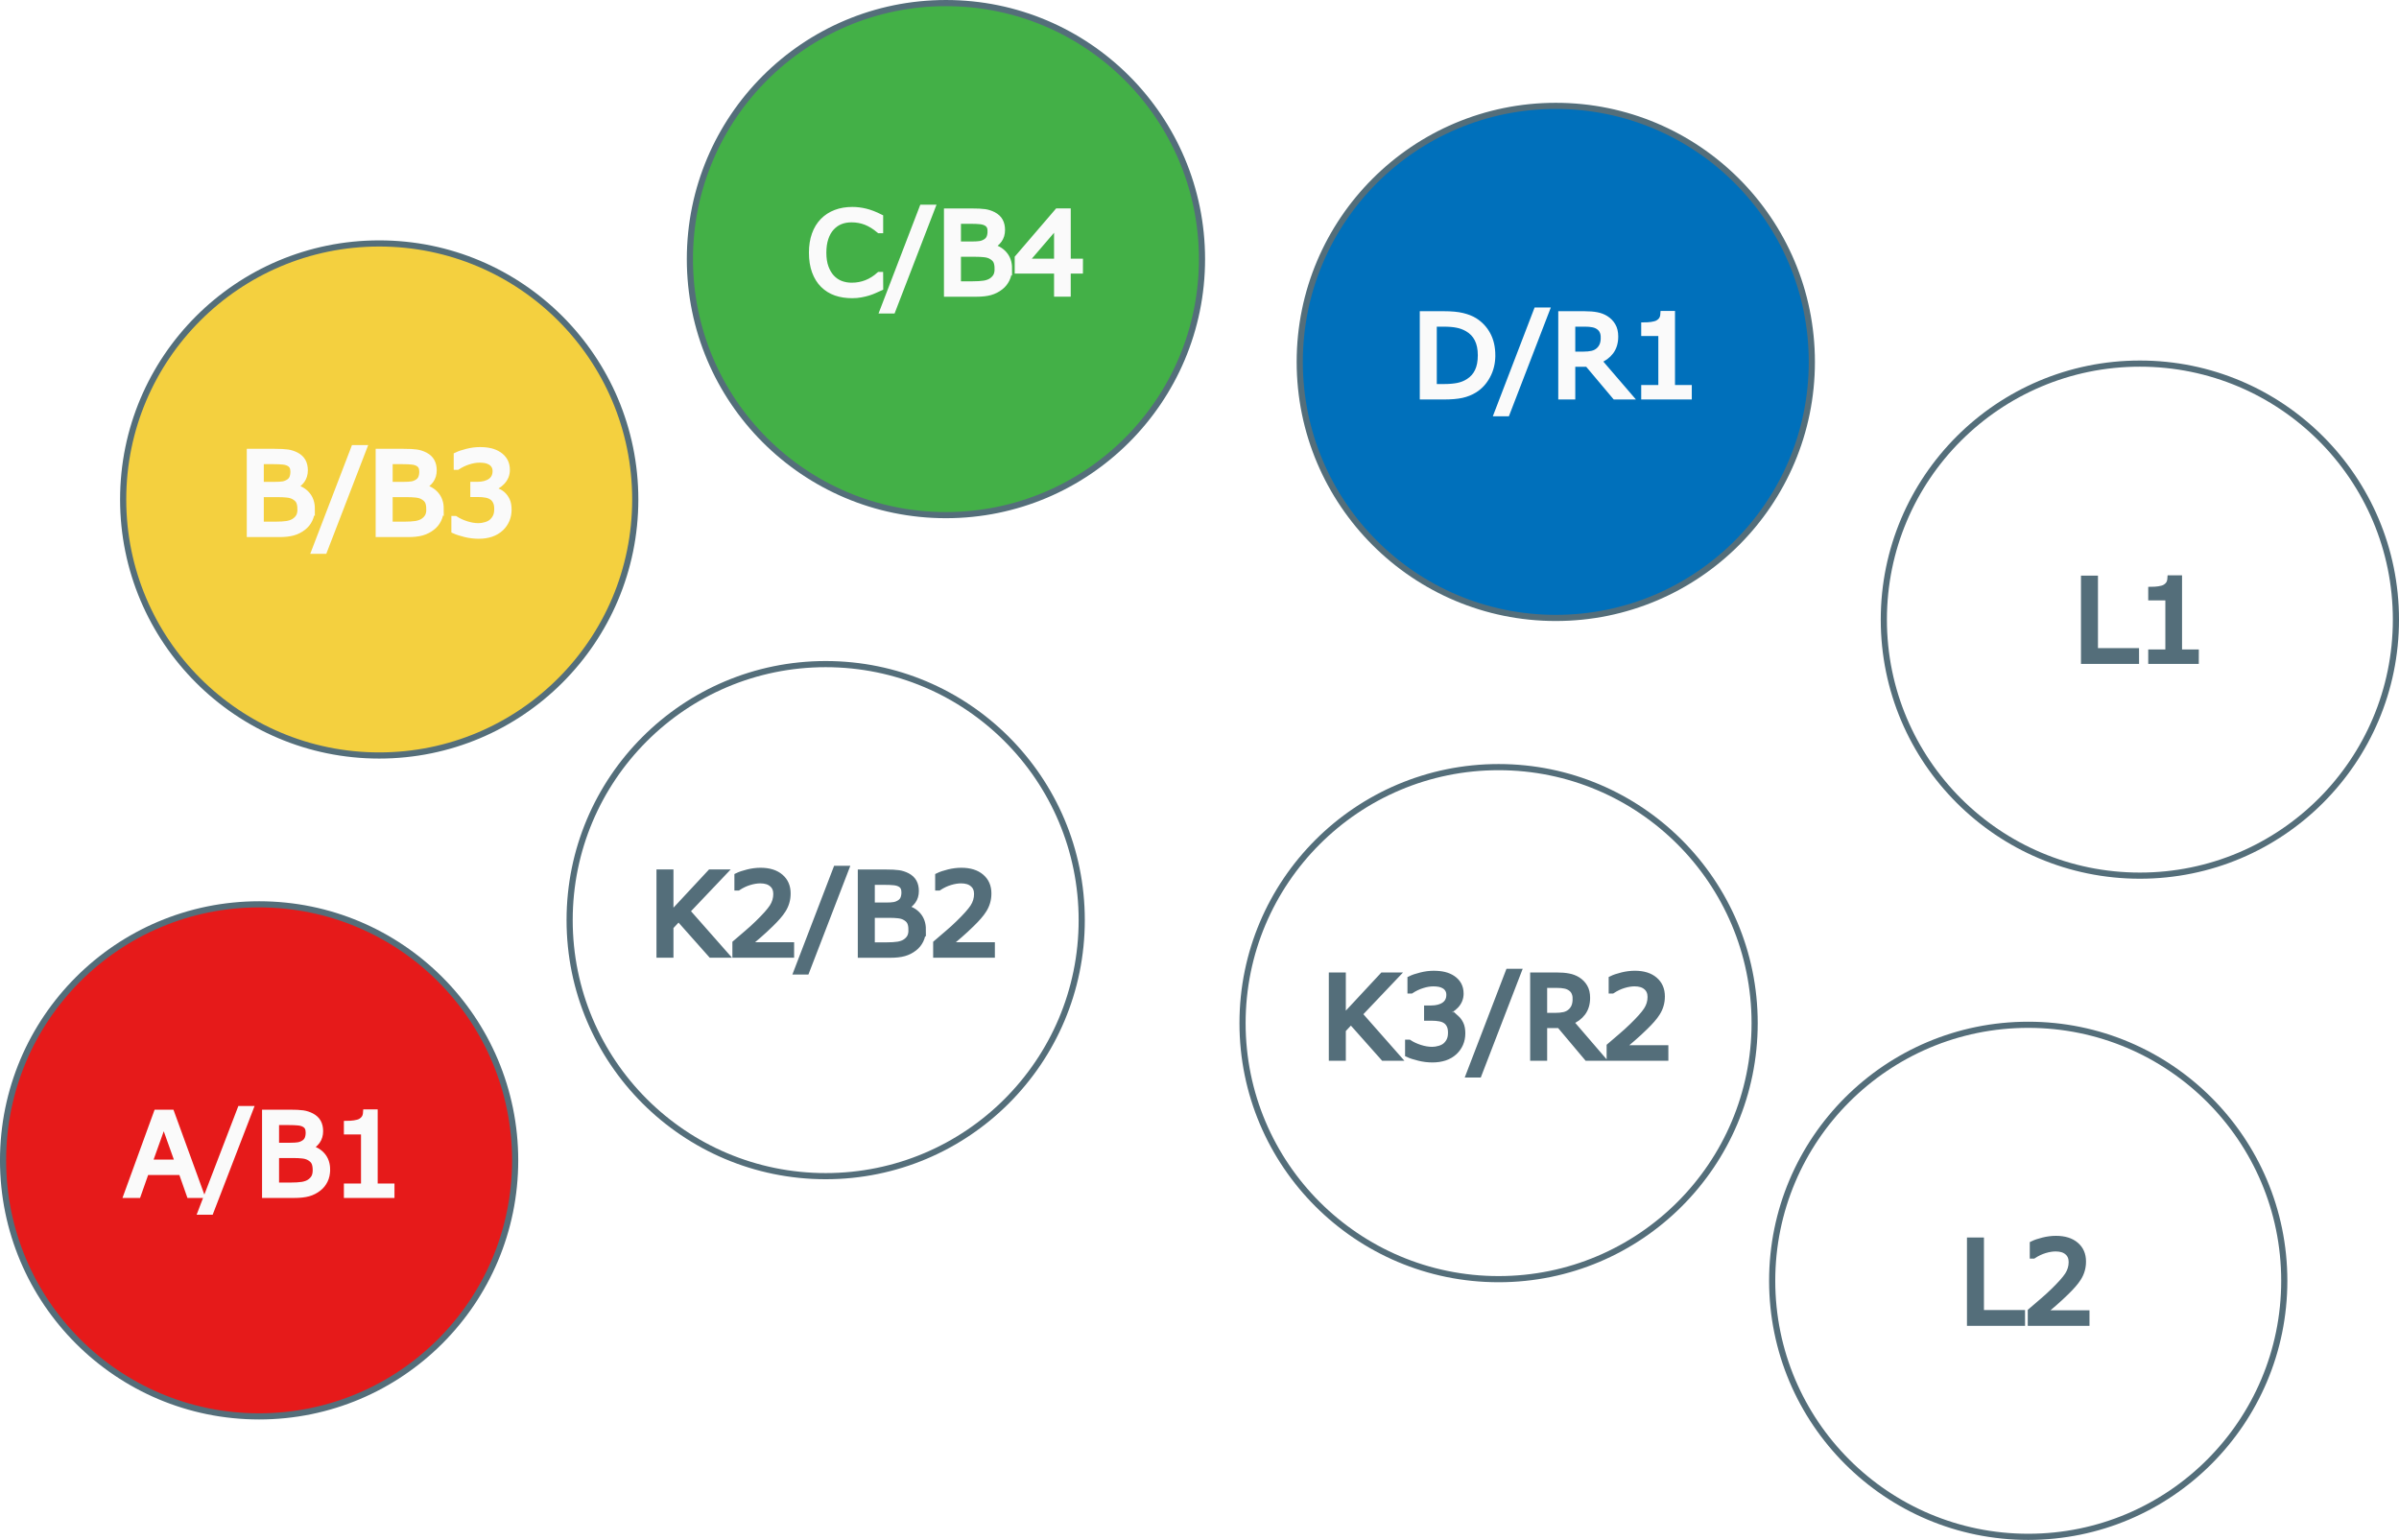
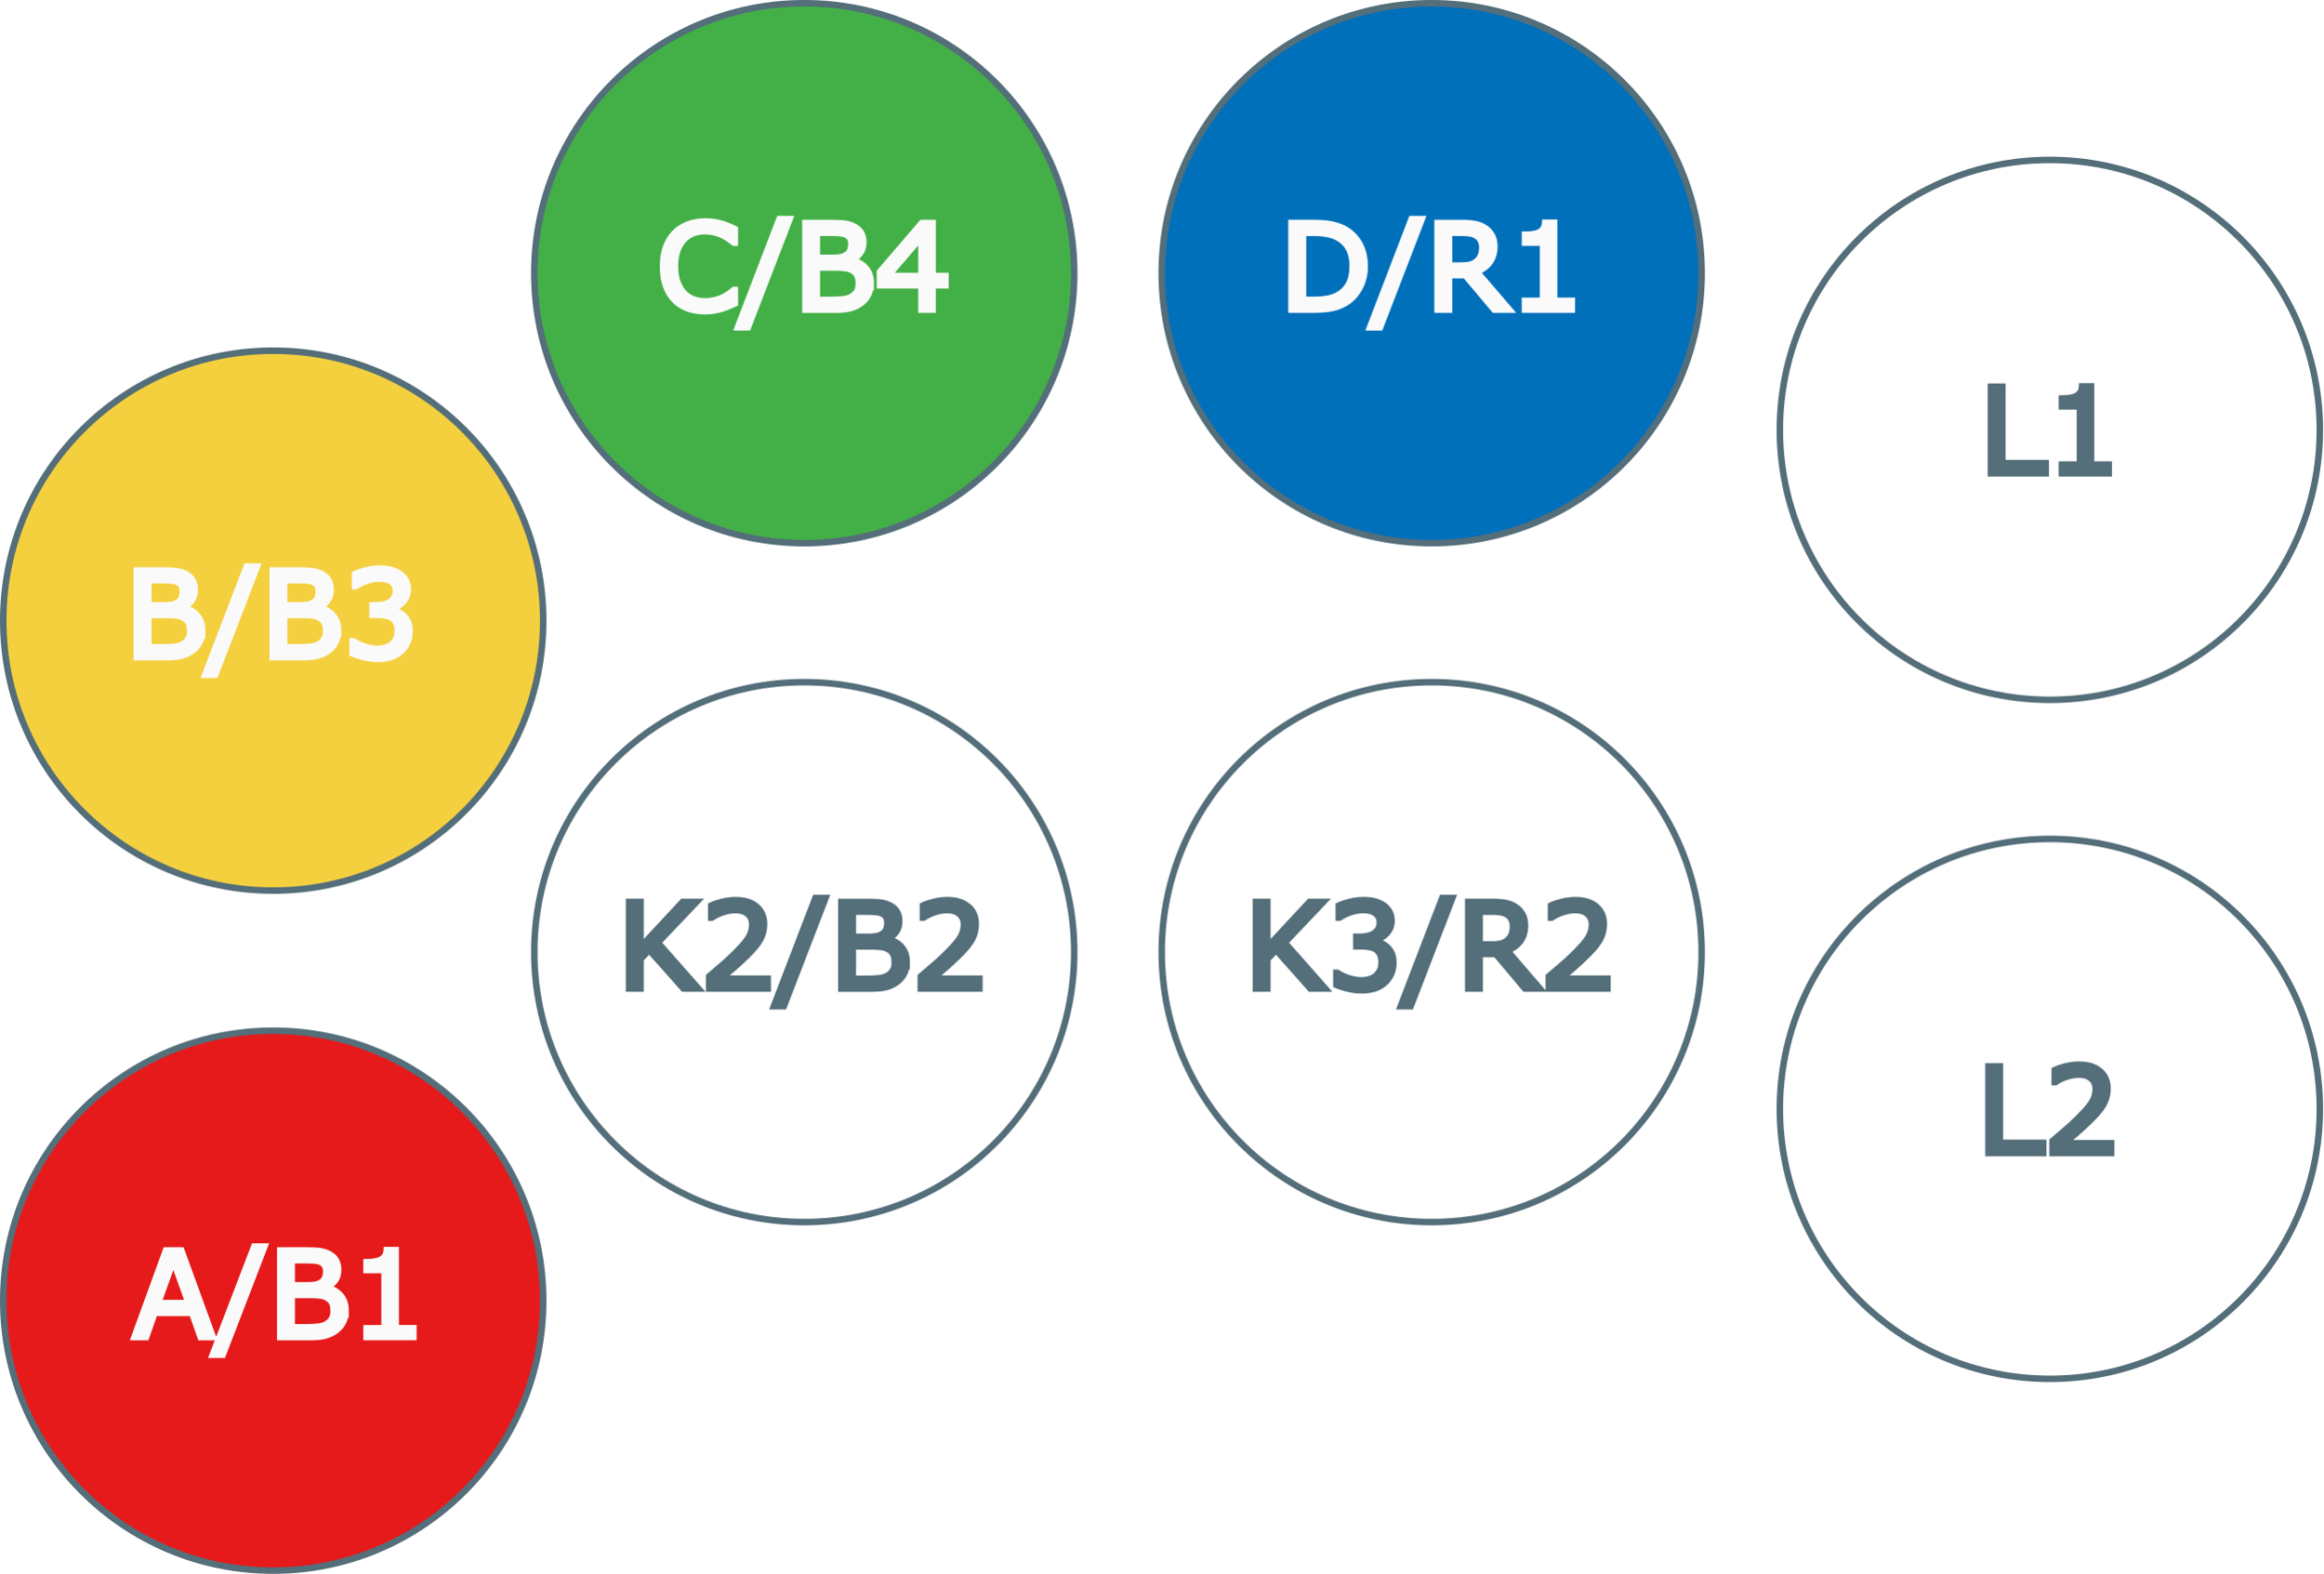
- <svg xmlns="http://www.w3.org/2000/svg" width="83.815mm" height="53.806mm" viewBox="0 0 104.768 67.257" version="1.1" id="svg1">
+ <svg xmlns="http://www.w3.org/2000/svg" width="76.974mm" height="52.153mm" viewBox="0 0 96.217 65.191" version="1.1" id="svg1">
  <defs id="defs1" />
-   <g id="layer1" transform="translate(-56.35625,-147.1083)">
-     <circle style="fill:#e61a1a;stroke:#546e7a;stroke-width:0.269;stroke-dasharray:none;stroke-opacity:1;fill-opacity:1" id="path2" cx="67.672" cy="197.788" r="11.182" />
-     <circle style="fill:#f4d03f;stroke:#546e7a;stroke-width:0.269;stroke-dasharray:none;stroke-opacity:1;fill-opacity:1" id="path2-8" cx="72.917" cy="168.923" r="11.182" />
-     <circle style="fill:none;stroke:#546e7a;stroke-width:0.269;stroke-dasharray:none;stroke-opacity:1;fill-opacity:1" id="path2-4" cx="92.415" cy="187.296" r="11.182" />
-     <circle style="fill:none;stroke:#546e7a;stroke-width:0.269;stroke-dasharray:none;stroke-opacity:1;fill-opacity:1" id="path2-4-0" cx="144.932" cy="203.049" r="11.182" />
-     <circle style="fill:none;stroke:#546e7a;stroke-width:0.269;stroke-dasharray:none;stroke-opacity:1;fill-opacity:1" id="path2-4-7" cx="121.802" cy="191.795" r="11.182" />
-     <circle style="fill:none;stroke:#546e7a;stroke-width:0.269;stroke-dasharray:none;stroke-opacity:1;fill-opacity:1" id="path2-4-1" cx="149.808" cy="174.171" r="11.182" />
-     <circle style="fill:#0070bb;stroke:#546e7a;stroke-width:0.269;stroke-dasharray:none;stroke-opacity:1;fill-opacity:1" id="path2-4-2" cx="124.3" cy="162.915" r="11.182" />
-     <circle style="fill:#43b047;stroke:#546e7a;stroke-width:0.269;stroke-dasharray:none;stroke-opacity:1;fill-opacity:1" id="path2-0" cx="97.667" cy="158.425" r="11.182" />
-     <path d="m 395.569,170.648 h -1.923 l -1.331,-3.783 H 386.445 l -1.331,3.783 h -1.832 l 4.94,-13.572 h 2.406 z m -3.81,-5.332 -2.379,-6.663 -2.388,6.663 z m 11.885,-8.85 -6.535,16.953 h -1.577 l 6.508,-16.953 z m 12.697,10.008 q 0,1.012 -0.383,1.786 -0.383,0.775 -1.03,1.276 -0.766,0.602 -1.686,0.857 -0.911,0.255 -2.324,0.255 h -4.812 v -13.572 h 4.02 q 1.486,0 2.224,0.109 0.738,0.109 1.413,0.456 0.747,0.392 1.085,1.012 0.337,0.611 0.337,1.467 0,0.966 -0.492,1.65 -0.492,0.674 -1.312,1.085 v 0.073 q 1.376,0.283 2.169,1.212 0.793,0.921 0.793,2.333 z m -3.035,-6.116 q 0,-0.492 -0.164,-0.829 -0.164,-0.337 -0.529,-0.547 -0.428,-0.246 -1.039,-0.301 -0.611,-0.064 -1.513,-0.064 h -2.151 v 3.919 h 2.333 q 0.848,0 1.349,-0.082 0.501,-0.091 0.93,-0.365 0.428,-0.273 0.602,-0.702 0.182,-0.438 0.182,-1.03 z m 1.158,6.189 q 0,-0.82 -0.246,-1.303 -0.246,-0.483 -0.893,-0.82 -0.438,-0.228 -1.066,-0.292 -0.62,-0.073 -1.513,-0.073 h -2.835 v 5.049 h 2.388 q 1.185,0 1.941,-0.118 0.757,-0.128 1.24,-0.456 0.51,-0.355 0.747,-0.811 0.237,-0.456 0.237,-1.176 z m 12.496,4.102 h -7.346 v -1.385 h 2.826 v -9.096 h -2.826 v -1.24 q 0.574,0 1.23,-0.091 0.656,-0.1 0.994,-0.283 0.419,-0.228 0.656,-0.574 0.246,-0.355 0.283,-0.948 h 1.413 v 12.232 h 2.771 z" id="text2-9" style="font-size:18.667px;fill:#fafafa;stroke:#fafafa;stroke-width:1.002" transform="matrix(0.2645833,0,0,0.2645833,-39.51574,154.1469)" aria-label="A/B1" />
-     <path d="m 396.334,163.876 q 0,1.85 -0.811,3.354 -0.802,1.504 -2.142,2.333 -0.93,0.574 -2.078,0.829 -1.139,0.255 -3.008,0.255 h -3.427 v -13.572 h 3.391 q 1.987,0 3.154,0.292 1.176,0.283 1.987,0.784 1.385,0.866 2.16,2.306 0.775,1.44 0.775,3.418 z m -1.887,-0.027 q 0,-1.595 -0.556,-2.689 -0.556,-1.094 -1.659,-1.723 -0.802,-0.456 -1.704,-0.629 -0.902,-0.182 -2.16,-0.182 h -1.695 v 10.473 h 1.695 q 1.303,0 2.27,-0.191 0.975,-0.191 1.786,-0.711 1.012,-0.647 1.513,-1.704 0.51,-1.057 0.51,-2.643 z m 10.819,-7.383 -6.535,16.953 h -1.577 l 6.508,-16.953 z m 13.69,14.182 h -2.342 l -4.539,-5.396 h -2.543 v 5.396 h -1.805 v -13.572 h 3.801 q 1.23,0 2.051,0.164 0.82,0.155 1.477,0.565 0.738,0.465 1.148,1.176 0.419,0.702 0.419,1.786 0,1.467 -0.738,2.461 -0.738,0.984 -2.033,1.486 z m -4.22,-9.753 q 0,-0.583 -0.21,-1.03 -0.201,-0.456 -0.674,-0.766 -0.392,-0.264 -0.93,-0.365 -0.538,-0.109 -1.267,-0.109 h -2.124 v 5.122 h 1.823 q 0.857,0 1.495,-0.146 0.638,-0.155 1.085,-0.565 0.41,-0.383 0.602,-0.875 0.201,-0.501 0.201,-1.267 z m 14.027,9.753 h -7.346 v -1.385 h 2.826 v -9.096 h -2.826 v -1.24 q 0.574,0 1.23,-0.091 0.656,-0.1 0.993,-0.283 0.419,-0.228 0.656,-0.574 0.246,-0.355 0.283,-0.948 h 1.413 v 12.232 h 2.771 z" id="text2-4" style="font-size:18.667px;fill:#fafafa;stroke:#fafafa;stroke-width:1.002" transform="matrix(0.2645833,0,0,0.2645833,16.66315,119.2735)" aria-label="D/R1" />
-     <path d="m 88.032,188.806 h -0.62 l -1.42,-1.599 -0.357,0.381 v 1.218 h -0.477 v -3.591 h 0.477 v 1.874 l 1.744,-1.874 h 0.579 l -1.604,1.688 z m 2.872,0 h -2.431 v -0.504 q 0.253,-0.217 0.506,-0.434 0.256,-0.217 0.475,-0.432 0.463,-0.449 0.634,-0.711 0.171,-0.265 0.171,-0.572 0,-0.28 -0.186,-0.436 -0.183,-0.159 -0.514,-0.159 -0.219,0 -0.475,0.077 -0.256,0.077 -0.499,0.236 h -0.024 v -0.506 q 0.171,-0.084 0.456,-0.154 0.287,-0.07 0.555,-0.07 0.552,0 0.866,0.268 0.314,0.265 0.314,0.721 0,0.205 -0.053,0.383 -0.051,0.176 -0.152,0.335 -0.094,0.15 -0.222,0.294 -0.125,0.145 -0.306,0.321 -0.258,0.253 -0.533,0.492 -0.275,0.236 -0.514,0.439 h 1.932 z m 2.395,-3.752 -1.729,4.486 h -0.417 l 1.722,-4.486 z m 3.359,2.648 q 0,0.268 -0.101,0.473 -0.101,0.205 -0.273,0.338 -0.203,0.159 -0.446,0.227 -0.241,0.068 -0.615,0.068 h -1.273 v -3.591 h 1.064 q 0.393,0 0.588,0.029 0.195,0.029 0.374,0.121 0.198,0.104 0.287,0.268 0.089,0.162 0.089,0.388 0,0.256 -0.13,0.436 -0.13,0.178 -0.347,0.287 v 0.019 q 0.364,0.075 0.574,0.321 0.21,0.244 0.21,0.617 z m -0.803,-1.618 q 0,-0.13 -0.043,-0.219 -0.043,-0.089 -0.14,-0.145 -0.113,-0.065 -0.275,-0.08 -0.162,-0.017 -0.4,-0.017 h -0.569 v 1.037 h 0.617 q 0.224,0 0.357,-0.022 0.133,-0.024 0.246,-0.097 0.113,-0.072 0.159,-0.186 0.048,-0.116 0.048,-0.273 z m 0.306,1.637 q 0,-0.217 -0.065,-0.345 -0.065,-0.128 -0.236,-0.217 -0.116,-0.06 -0.282,-0.077 -0.164,-0.019 -0.4,-0.019 h -0.75 v 1.336 h 0.632 q 0.314,0 0.514,-0.031 0.2,-0.034 0.328,-0.121 0.135,-0.094 0.198,-0.215 0.063,-0.121 0.063,-0.311 z m 3.511,1.085 h -2.431 v -0.504 q 0.253,-0.217 0.506,-0.434 0.256,-0.217 0.475,-0.432 0.463,-0.449 0.634,-0.711 0.171,-0.265 0.171,-0.572 0,-0.28 -0.186,-0.436 -0.183,-0.159 -0.514,-0.159 -0.219,0 -0.475,0.077 -0.256,0.077 -0.499,0.236 h -0.024 v -0.506 q 0.171,-0.084 0.456,-0.154 0.287,-0.07 0.555,-0.07 0.552,0 0.866,0.268 0.314,0.265 0.314,0.721 0,0.205 -0.053,0.383 -0.051,0.176 -0.152,0.335 -0.094,0.15 -0.222,0.294 -0.125,0.145 -0.306,0.321 -0.258,0.253 -0.533,0.492 -0.275,0.236 -0.514,0.439 h 1.932 z" id="text2-9-3" style="font-size:4.939px;fill:#546e7a;stroke:#546e7a;stroke-width:0.265" aria-label="K2/B2" />
-     <path d="m 149.64,175.973 h -2.272 v -3.591 h 0.477 v 3.166 h 1.794 z m 2.609,0 h -1.944 v -0.367 h 0.748 v -2.407 h -0.748 v -0.328 q 0.152,0 0.326,-0.024 0.174,-0.026 0.263,-0.075 0.111,-0.06 0.174,-0.152 0.065,-0.094 0.075,-0.251 h 0.374 v 3.236 h 0.733 z" id="text2-8" style="font-size:4.939px;fill:#546e7a;stroke:#546e7a;stroke-width:0.265" aria-label="L1" />
-     <path d="m 144.661,204.882 h -2.272 v -3.591 h 0.477 v 3.166 h 1.794 z m 2.814,0 h -2.431 v -0.504 q 0.253,-0.217 0.506,-0.434 0.256,-0.217 0.475,-0.432 0.463,-0.449 0.634,-0.711 0.171,-0.265 0.171,-0.572 0,-0.28 -0.186,-0.436 -0.183,-0.159 -0.514,-0.159 -0.219,0 -0.475,0.077 -0.256,0.077 -0.499,0.236 h -0.024 v -0.506 q 0.171,-0.084 0.456,-0.154 0.287,-0.07 0.555,-0.07 0.552,0 0.866,0.268 0.314,0.265 0.314,0.721 0,0.205 -0.053,0.383 -0.051,0.176 -0.152,0.335 -0.094,0.15 -0.222,0.294 -0.125,0.145 -0.306,0.321 -0.258,0.253 -0.533,0.492 -0.275,0.236 -0.514,0.439 h 1.932 z" id="text2-8-7" style="font-size:4.939px;fill:#546e7a;stroke:#546e7a;stroke-width:0.265" aria-label="L2" />
-     <path d="m 69.974,169.328 q 0,0.268 -0.101,0.473 -0.101,0.205 -0.273,0.338 -0.203,0.159 -0.446,0.227 -0.241,0.068 -0.615,0.068 h -1.273 v -3.591 H 68.33 q 0.393,0 0.588,0.029 0.195,0.029 0.374,0.121 0.198,0.104 0.287,0.268 0.089,0.162 0.089,0.388 0,0.256 -0.13,0.436 -0.13,0.178 -0.347,0.287 v 0.019 q 0.364,0.075 0.574,0.321 0.21,0.244 0.21,0.617 z m -0.803,-1.618 q 0,-0.13 -0.043,-0.219 -0.043,-0.089 -0.14,-0.145 -0.113,-0.065 -0.275,-0.08 -0.162,-0.017 -0.4,-0.017 h -0.569 v 1.037 h 0.617 q 0.224,0 0.357,-0.022 0.133,-0.024 0.246,-0.097 0.113,-0.072 0.159,-0.186 0.048,-0.116 0.048,-0.273 z m 0.306,1.637 q 0,-0.217 -0.065,-0.345 -0.065,-0.128 -0.236,-0.217 -0.116,-0.06 -0.282,-0.077 -0.164,-0.019 -0.4,-0.019 h -0.75 v 1.336 h 0.632 q 0.314,0 0.514,-0.031 0.2,-0.034 0.328,-0.121 0.135,-0.094 0.198,-0.215 0.063,-0.121 0.063,-0.311 z m 2.766,-2.667 -1.729,4.486 h -0.417 l 1.722,-4.486 z m 3.359,2.648 q 0,0.268 -0.101,0.473 -0.101,0.205 -0.273,0.338 -0.203,0.159 -0.446,0.227 -0.241,0.068 -0.615,0.068 h -1.273 v -3.591 h 1.064 q 0.393,0 0.588,0.029 0.195,0.029 0.374,0.121 0.198,0.104 0.287,0.268 0.089,0.162 0.089,0.388 0,0.256 -0.13,0.436 -0.13,0.178 -0.347,0.287 v 0.019 q 0.364,0.075 0.574,0.321 0.21,0.244 0.21,0.617 z m -0.803,-1.618 q 0,-0.13 -0.043,-0.219 -0.043,-0.089 -0.14,-0.145 -0.113,-0.065 -0.275,-0.08 -0.162,-0.017 -0.4,-0.017 h -0.569 v 1.037 h 0.617 q 0.224,0 0.357,-0.022 0.133,-0.024 0.246,-0.097 0.113,-0.072 0.159,-0.186 0.048,-0.116 0.048,-0.273 z m 0.306,1.637 q 0,-0.217 -0.065,-0.345 -0.065,-0.128 -0.236,-0.217 -0.116,-0.06 -0.282,-0.077 -0.164,-0.019 -0.4,-0.019 h -0.75 v 1.336 h 0.632 q 0.314,0 0.514,-0.031 0.2,-0.034 0.328,-0.121 0.135,-0.094 0.198,-0.215 0.063,-0.121 0.063,-0.311 z m 3.195,-0.644 q 0.116,0.104 0.191,0.26 0.075,0.157 0.075,0.405 0,0.246 -0.089,0.451 -0.089,0.205 -0.251,0.357 -0.181,0.169 -0.427,0.251 -0.244,0.08 -0.535,0.08 -0.299,0 -0.588,-0.072 -0.289,-0.07 -0.475,-0.154 v -0.504 h 0.036 q 0.205,0.135 0.482,0.224 0.277,0.089 0.535,0.089 0.152,0 0.323,-0.051 0.171,-0.051 0.277,-0.15 0.111,-0.106 0.164,-0.234 0.055,-0.128 0.055,-0.323 0,-0.193 -0.063,-0.318 -0.06,-0.128 -0.169,-0.2 -0.109,-0.075 -0.263,-0.101 -0.154,-0.029 -0.333,-0.029 h -0.217 v -0.4 h 0.169 q 0.367,0 0.584,-0.152 0.219,-0.154 0.219,-0.449 0,-0.13 -0.055,-0.227 -0.055,-0.099 -0.154,-0.162 -0.104,-0.063 -0.222,-0.087 -0.118,-0.024 -0.268,-0.024 -0.229,0 -0.487,0.082 -0.258,0.082 -0.487,0.232 h -0.024 v -0.504 q 0.171,-0.084 0.456,-0.154 0.287,-0.072 0.555,-0.072 0.263,0 0.463,0.048 0.2,0.048 0.362,0.154 0.174,0.116 0.263,0.28 0.089,0.164 0.089,0.383 0,0.299 -0.212,0.523 -0.21,0.222 -0.497,0.28 v 0.034 q 0.116,0.019 0.265,0.082 0.15,0.06 0.253,0.152 z" id="text2" style="font-size:4.939px;fill:#fafafa;stroke:#fafafa;stroke-width:0.265" aria-label="B/B3" />
-     <path d="m 94.795,159.674 q -0.133,0.058 -0.241,0.109 -0.106,0.051 -0.28,0.106 -0.147,0.046 -0.321,0.077 -0.171,0.034 -0.379,0.034 -0.391,0 -0.711,-0.109 -0.318,-0.111 -0.555,-0.345 -0.232,-0.229 -0.362,-0.581 -0.13,-0.354 -0.13,-0.822 0,-0.444 0.125,-0.793 0.125,-0.35 0.362,-0.591 0.229,-0.234 0.552,-0.357 0.326,-0.123 0.721,-0.123 0.289,0 0.576,0.07 0.289,0.07 0.641,0.246 v 0.567 h -0.036 q -0.297,-0.248 -0.588,-0.362 -0.292,-0.113 -0.625,-0.113 -0.273,0 -0.492,0.089 -0.217,0.087 -0.388,0.273 -0.166,0.181 -0.26,0.458 -0.092,0.275 -0.092,0.637 0,0.379 0.101,0.651 0.104,0.273 0.265,0.444 0.169,0.178 0.393,0.265 0.227,0.084 0.477,0.084 0.345,0 0.646,-0.118 0.301,-0.118 0.564,-0.354 h 0.034 z m 2.267,-3.492 -1.729,4.486 h -0.417 l 1.722,-4.486 z m 3.359,2.648 q 0,0.268 -0.101,0.473 -0.101,0.205 -0.273,0.338 -0.203,0.159 -0.446,0.227 -0.241,0.068 -0.615,0.068 h -1.273 v -3.591 h 1.064 q 0.393,0 0.588,0.029 0.195,0.029 0.374,0.121 0.198,0.104 0.287,0.268 0.089,0.162 0.089,0.388 0,0.256 -0.13,0.436 -0.13,0.178 -0.347,0.287 v 0.019 q 0.364,0.075 0.574,0.321 0.21,0.244 0.21,0.617 z m -0.803,-1.618 q 0,-0.13 -0.043,-0.219 -0.043,-0.089 -0.14,-0.145 -0.113,-0.065 -0.275,-0.08 -0.162,-0.017 -0.4,-0.017 H 98.19 v 1.037 h 0.617 q 0.224,0 0.357,-0.022 0.133,-0.024 0.246,-0.097 0.113,-0.072 0.159,-0.186 0.048,-0.116 0.048,-0.273 z m 0.306,1.637 q 0,-0.217 -0.065,-0.345 -0.065,-0.128 -0.236,-0.217 -0.116,-0.06 -0.282,-0.077 -0.164,-0.019 -0.4,-0.019 H 98.19 v 1.336 h 0.632 q 0.314,0 0.514,-0.031 0.2,-0.034 0.328,-0.121 0.135,-0.094 0.198,-0.215 0.063,-0.121 0.063,-0.311 z m 3.593,0.075 h -0.533 v 1.01 h -0.463 v -1.01 H 100.802 v -0.555 l 1.739,-2.026 h 0.444 v 2.195 h 0.533 z m -0.996,-0.386 v -1.621 l -1.391,1.621 z" id="text2-5" style="font-size:4.939px;fill:#fafafa;stroke:#fafafa;stroke-width:0.265" aria-label="C/B4" />
-     <path d="m 395.778,170.648 h -2.342 l -5.369,-6.043 -1.349,1.44 v 4.603 h -1.805 v -13.572 h 1.805 v 7.082 l 6.59,-7.082 h 2.188 l -6.061,6.38 z m 9.661,-6.535 q 0.438,0.392 0.72,0.984 0.283,0.592 0.283,1.531 0,0.93 -0.337,1.704 -0.337,0.775 -0.948,1.349 -0.684,0.638 -1.613,0.948 -0.921,0.301 -2.023,0.301 -1.13,0 -2.224,-0.273 -1.094,-0.264 -1.796,-0.583 v -1.905 h 0.137 q 0.775,0.51 1.823,0.848 1.048,0.337 2.023,0.337 0.574,0 1.221,-0.191 0.647,-0.191 1.048,-0.565 0.419,-0.401 0.62,-0.884 0.21,-0.483 0.21,-1.221 0,-0.729 -0.237,-1.203 -0.228,-0.483 -0.638,-0.757 -0.41,-0.283 -0.993,-0.383 -0.583,-0.109 -1.258,-0.109 h -0.82 v -1.513 h 0.638 q 1.385,0 2.206,-0.574 0.829,-0.583 0.829,-1.695 0,-0.492 -0.21,-0.857 -0.21,-0.374 -0.583,-0.611 -0.392,-0.237 -0.839,-0.328 -0.447,-0.091 -1.012,-0.091 -0.866,0 -1.841,0.31 -0.975,0.31 -1.841,0.875 h -0.091 v -1.905 q 0.647,-0.319 1.723,-0.583 1.085,-0.273 2.096,-0.273 0.993,0 1.75,0.182 0.757,0.182 1.367,0.583 0.656,0.438 0.993,1.057 0.337,0.62 0.337,1.449 0,1.13 -0.802,1.978 -0.793,0.839 -1.878,1.057 v 0.128 q 0.438,0.073 1.003,0.31 0.565,0.228 0.957,0.574 z m 10.245,-7.647 -6.535,16.953 h -1.577 l 6.508,-16.953 z m 13.69,14.182 h -2.342 l -4.539,-5.396 h -2.543 v 5.396 h -1.805 v -13.572 h 3.801 q 1.23,0 2.051,0.164 0.82,0.155 1.477,0.565 0.738,0.465 1.148,1.176 0.419,0.702 0.419,1.786 0,1.467 -0.738,2.461 -0.738,0.984 -2.033,1.486 z m -4.22,-9.753 q 0,-0.583 -0.21,-1.03 -0.201,-0.456 -0.674,-0.766 -0.392,-0.264 -0.93,-0.365 -0.538,-0.109 -1.267,-0.109 h -2.124 v 5.122 h 1.823 q 0.857,0 1.495,-0.146 0.638,-0.155 1.085,-0.565 0.41,-0.383 0.602,-0.875 0.201,-0.501 0.201,-1.267 z m 14.802,9.753 h -9.188 v -1.905 q 0.957,-0.82 1.914,-1.641 0.966,-0.82 1.796,-1.632 1.75,-1.695 2.397,-2.689 0.647,-1.003 0.647,-2.16 0,-1.057 -0.702,-1.65 -0.693,-0.602 -1.941,-0.602 -0.829,0 -1.796,0.292 -0.966,0.292 -1.887,0.893 h -0.091 v -1.914 q 0.647,-0.319 1.723,-0.583 1.085,-0.264 2.096,-0.264 2.087,0 3.272,1.012 1.185,1.003 1.185,2.725 0,0.775 -0.201,1.449 -0.191,0.665 -0.574,1.267 -0.355,0.565 -0.839,1.112 -0.474,0.547 -1.158,1.212 -0.975,0.957 -2.014,1.859 -1.039,0.893 -1.941,1.659 h 7.301 z" id="text2-9-7" style="font-size:18.667px;fill:#546e7a;stroke:#546e7a;stroke-width:1.002" transform="matrix(0.2645833,0,0,0.2645833,12.67875,148.1541)" aria-label="K3/R2" />
+   <g id="layer1" transform="translate(-60.63194,-148.1412)">
+     <circle style="fill:#e61a1a;fill-opacity:1;stroke:#546e7a;stroke-width:0.269;stroke-dasharray:none;stroke-opacity:1" id="path2" cx="71.948" cy="202.016" r="11.182" />
+     <circle style="fill:#f4d03f;fill-opacity:1;stroke:#546e7a;stroke-width:0.269;stroke-dasharray:none;stroke-opacity:1" id="path2-8" cx="71.948" cy="173.849" r="11.182" />
+     <circle style="fill:none;fill-opacity:1;stroke:#546e7a;stroke-width:0.269;stroke-dasharray:none;stroke-opacity:1" id="path2-4" cx="93.943" cy="187.579" r="11.182" />
+     <circle style="fill:none;fill-opacity:1;stroke:#546e7a;stroke-width:0.269;stroke-dasharray:none;stroke-opacity:1" id="path2-4-0" cx="145.533" cy="194.073" r="11.182" />
+     <circle style="fill:none;fill-opacity:1;stroke:#546e7a;stroke-width:0.269;stroke-dasharray:none;stroke-opacity:1" id="path2-4-7" cx="119.93" cy="187.579" r="11.182" />
+     <circle style="fill:none;fill-opacity:1;stroke:#546e7a;stroke-width:0.269;stroke-dasharray:none;stroke-opacity:1" id="path2-4-1" cx="145.533" cy="165.947" r="11.182" />
+     <circle style="fill:#0070bb;fill-opacity:1;stroke:#546e7a;stroke-width:0.269;stroke-dasharray:none;stroke-opacity:1" id="path2-4-2" cx="119.93" cy="159.457" r="11.182" />
+     <circle style="fill:#43b047;fill-opacity:1;stroke:#546e7a;stroke-width:0.269;stroke-dasharray:none;stroke-opacity:1" id="path2-0" cx="93.943" cy="159.457" r="11.182" />
+     <path d="m 69.449,203.526 h -0.509 l -0.352,-1.001 h -1.553 l -0.352,1.001 h -0.485 l 1.307,-3.591 h 0.637 z m -1.008,-1.411 -0.629,-1.763 -0.632,1.763 z m 3.145,-2.342 -1.729,4.486 H 69.44 l 1.722,-4.486 z m 3.359,2.648 q 0,0.268 -0.101,0.473 -0.101,0.205 -0.273,0.338 -0.203,0.159 -0.446,0.227 -0.241,0.068 -0.615,0.068 h -1.273 v -3.591 h 1.064 q 0.393,0 0.588,0.029 0.195,0.029 0.374,0.121 0.198,0.104 0.287,0.268 0.089,0.162 0.089,0.388 0,0.256 -0.13,0.436 -0.13,0.178 -0.347,0.287 v 0.019 q 0.364,0.075 0.574,0.321 0.21,0.244 0.21,0.617 z m -0.803,-1.618 q 0,-0.13 -0.043,-0.219 -0.043,-0.089 -0.14,-0.145 -0.113,-0.065 -0.275,-0.08 -0.162,-0.017 -0.4,-0.017 h -0.569 v 1.037 h 0.617 q 0.224,0 0.357,-0.022 0.133,-0.024 0.246,-0.097 0.113,-0.072 0.159,-0.186 0.048,-0.116 0.048,-0.273 z m 0.306,1.637 q 0,-0.217 -0.065,-0.345 -0.065,-0.128 -0.236,-0.217 -0.116,-0.06 -0.282,-0.077 -0.164,-0.019 -0.4,-0.019 h -0.75 v 1.336 h 0.632 q 0.314,0 0.514,-0.031 0.2,-0.034 0.328,-0.121 0.135,-0.094 0.198,-0.215 0.063,-0.121 0.063,-0.311 z m 3.306,1.085 h -1.944 v -0.367 h 0.748 v -2.407 h -0.748 v -0.328 q 0.152,0 0.326,-0.024 0.174,-0.026 0.263,-0.075 0.111,-0.06 0.174,-0.152 0.065,-0.094 0.075,-0.251 h 0.374 v 3.236 h 0.733 z" id="text2-9" style="font-size:18.667px;fill:#fafafa;stroke:#fafafa;stroke-width:0.265" aria-label="A/B1" />
+     <path d="m 117.157,159.175 q 0,0.49 -0.215,0.887 -0.212,0.398 -0.567,0.617 -0.246,0.152 -0.55,0.219 -0.301,0.068 -0.796,0.068 h -0.907 v -3.591 h 0.897 q 0.526,0 0.834,0.077 0.311,0.075 0.526,0.207 0.367,0.229 0.572,0.61 0.205,0.381 0.205,0.904 z m -0.499,-0.007 q 0,-0.422 -0.147,-0.711 -0.147,-0.289 -0.439,-0.456 -0.212,-0.121 -0.451,-0.166 -0.239,-0.048 -0.572,-0.048 h -0.449 v 2.771 h 0.449 q 0.345,0 0.6,-0.051 0.258,-0.051 0.473,-0.188 0.268,-0.171 0.4,-0.451 0.135,-0.28 0.135,-0.699 z m 2.863,-1.953 -1.729,4.486 h -0.417 l 1.722,-4.486 z m 3.622,3.752 h -0.62 l -1.201,-1.428 h -0.673 v 1.428 h -0.477 v -3.591 h 1.006 q 0.326,0 0.543,0.043 0.217,0.041 0.391,0.15 0.195,0.123 0.304,0.311 0.111,0.186 0.111,0.473 0,0.388 -0.195,0.651 -0.195,0.26 -0.538,0.393 z m -1.117,-2.58 q 0,-0.154 -0.056,-0.273 -0.053,-0.121 -0.178,-0.203 -0.104,-0.07 -0.246,-0.097 -0.142,-0.029 -0.335,-0.029 h -0.562 v 1.355 h 0.482 q 0.227,0 0.396,-0.039 0.169,-0.041 0.287,-0.15 0.109,-0.101 0.159,-0.232 0.053,-0.133 0.053,-0.335 z m 3.711,2.58 h -1.944 v -0.367 h 0.748 v -2.407 h -0.748 v -0.328 q 0.152,0 0.326,-0.024 0.174,-0.026 0.263,-0.075 0.111,-0.06 0.174,-0.152 0.065,-0.094 0.075,-0.251 h 0.374 v 3.236 h 0.733 z" id="text2-4" style="font-size:18.667px;fill:#fafafa;stroke:#fafafa;stroke-width:0.265" aria-label="D/R1" />
+     <path d="m 89.559,189.089 h -0.62 l -1.42,-1.599 -0.357,0.381 v 1.218 h -0.477 v -3.591 h 0.477 v 1.874 l 1.744,-1.874 h 0.579 l -1.604,1.688 z m 2.872,0 h -2.431 v -0.504 q 0.253,-0.217 0.506,-0.434 0.256,-0.217 0.475,-0.432 0.463,-0.449 0.634,-0.711 0.171,-0.265 0.171,-0.572 0,-0.28 -0.186,-0.436 -0.183,-0.159 -0.514,-0.159 -0.219,0 -0.475,0.077 -0.256,0.077 -0.499,0.236 h -0.024 v -0.506 q 0.171,-0.084 0.456,-0.154 0.287,-0.07 0.555,-0.07 0.552,0 0.866,0.268 0.314,0.265 0.314,0.721 0,0.205 -0.053,0.383 -0.051,0.176 -0.152,0.335 -0.094,0.15 -0.222,0.294 -0.125,0.145 -0.306,0.321 -0.258,0.253 -0.533,0.492 -0.275,0.236 -0.514,0.439 h 1.932 z m 2.395,-3.752 -1.729,4.486 h -0.417 l 1.722,-4.486 z m 3.359,2.648 q 0,0.268 -0.101,0.473 -0.101,0.205 -0.273,0.338 -0.203,0.159 -0.446,0.227 -0.241,0.068 -0.615,0.068 h -1.273 v -3.591 h 1.064 q 0.393,0 0.588,0.029 0.195,0.029 0.374,0.121 0.198,0.104 0.287,0.268 0.089,0.162 0.089,0.388 0,0.256 -0.13,0.436 -0.13,0.178 -0.347,0.287 v 0.019 q 0.364,0.075 0.574,0.321 0.21,0.244 0.21,0.617 z m -0.803,-1.618 q 0,-0.13 -0.043,-0.219 -0.043,-0.089 -0.14,-0.145 -0.113,-0.065 -0.275,-0.08 -0.162,-0.017 -0.4,-0.017 h -0.569 v 1.037 h 0.617 q 0.224,0 0.357,-0.022 0.133,-0.024 0.246,-0.097 0.113,-0.072 0.159,-0.186 0.048,-0.116 0.048,-0.273 z m 0.306,1.637 q 0,-0.217 -0.065,-0.345 -0.065,-0.128 -0.236,-0.217 -0.116,-0.06 -0.282,-0.077 -0.164,-0.019 -0.4,-0.019 h -0.75 v 1.336 h 0.632 q 0.314,0 0.514,-0.031 0.2,-0.034 0.328,-0.121 0.135,-0.094 0.198,-0.215 0.063,-0.121 0.063,-0.311 z m 3.511,1.085 h -2.431 v -0.504 q 0.253,-0.217 0.506,-0.434 0.256,-0.217 0.475,-0.432 0.463,-0.449 0.634,-0.711 0.171,-0.265 0.171,-0.572 0,-0.28 -0.186,-0.436 -0.183,-0.159 -0.514,-0.159 -0.219,0 -0.475,0.077 -0.256,0.077 -0.499,0.236 h -0.024 v -0.506 q 0.171,-0.084 0.456,-0.154 0.287,-0.07 0.555,-0.07 0.552,0 0.866,0.268 0.314,0.265 0.314,0.721 0,0.205 -0.053,0.383 -0.051,0.176 -0.152,0.335 -0.094,0.15 -0.222,0.294 -0.125,0.145 -0.306,0.321 -0.258,0.253 -0.533,0.492 -0.275,0.236 -0.514,0.439 h 1.932 z" id="text2-9-3" style="font-size:4.939px;fill:#546e7a;stroke:#546e7a;stroke-width:0.265" aria-label="K2/B2" />
+     <path d="m 145.364,167.748 h -2.272 v -3.591 h 0.477 v 3.166 h 1.794 z m 2.609,0 h -1.944 v -0.367 h 0.748 v -2.407 h -0.748 v -0.328 q 0.152,0 0.326,-0.024 0.174,-0.026 0.263,-0.075 0.111,-0.06 0.174,-0.152 0.065,-0.094 0.075,-0.251 h 0.374 v 3.236 h 0.733 z" id="text2-8" style="font-size:4.939px;fill:#546e7a;stroke:#546e7a;stroke-width:0.265" aria-label="L1" />
+     <path d="m 145.261,195.905 h -2.272 v -3.591 h 0.477 v 3.166 h 1.794 z m 2.814,0 h -2.431 v -0.504 q 0.253,-0.217 0.506,-0.434 0.256,-0.217 0.475,-0.432 0.463,-0.449 0.634,-0.711 0.171,-0.265 0.171,-0.572 0,-0.28 -0.186,-0.436 -0.183,-0.159 -0.514,-0.159 -0.219,0 -0.475,0.077 -0.256,0.077 -0.499,0.236 h -0.024 v -0.506 q 0.171,-0.084 0.456,-0.154 0.287,-0.07 0.555,-0.07 0.552,0 0.866,0.268 0.314,0.265 0.314,0.721 0,0.205 -0.053,0.383 -0.051,0.176 -0.152,0.335 -0.094,0.15 -0.222,0.294 -0.125,0.145 -0.306,0.321 -0.258,0.253 -0.533,0.492 -0.275,0.236 -0.514,0.439 h 1.932 z" id="text2-8-7" style="font-size:4.939px;fill:#546e7a;stroke:#546e7a;stroke-width:0.265" aria-label="L2" />
+     <path d="m 69.006,174.254 q 0,0.268 -0.101,0.473 -0.101,0.205 -0.273,0.338 -0.203,0.159 -0.446,0.227 -0.241,0.068 -0.615,0.068 h -1.273 v -3.591 h 1.064 q 0.393,0 0.588,0.029 0.195,0.029 0.374,0.121 0.198,0.104 0.287,0.268 0.089,0.162 0.089,0.388 0,0.256 -0.13,0.436 -0.13,0.178 -0.347,0.287 v 0.019 q 0.364,0.075 0.574,0.321 0.21,0.244 0.21,0.617 z m -0.803,-1.618 q 0,-0.13 -0.043,-0.219 -0.043,-0.089 -0.14,-0.145 -0.113,-0.065 -0.275,-0.08 -0.162,-0.017 -0.4,-0.017 h -0.569 v 1.037 h 0.617 q 0.224,0 0.357,-0.022 0.133,-0.024 0.246,-0.097 0.113,-0.072 0.159,-0.186 0.048,-0.116 0.048,-0.273 z m 0.306,1.637 q 0,-0.217 -0.065,-0.345 -0.065,-0.128 -0.236,-0.217 -0.116,-0.06 -0.282,-0.077 -0.164,-0.019 -0.4,-0.019 h -0.75 v 1.336 h 0.632 q 0.314,0 0.514,-0.031 0.2,-0.034 0.328,-0.121 0.135,-0.094 0.198,-0.215 0.063,-0.121 0.063,-0.311 z m 2.766,-2.667 -1.729,4.486 h -0.417 l 1.722,-4.486 z m 3.359,2.648 q 0,0.268 -0.101,0.473 -0.101,0.205 -0.273,0.338 -0.203,0.159 -0.446,0.227 -0.241,0.068 -0.615,0.068 h -1.273 v -3.591 h 1.064 q 0.393,0 0.588,0.029 0.195,0.029 0.374,0.121 0.198,0.104 0.287,0.268 0.089,0.162 0.089,0.388 0,0.256 -0.13,0.436 -0.13,0.178 -0.347,0.287 v 0.019 q 0.364,0.075 0.574,0.321 0.21,0.244 0.21,0.617 z m -0.803,-1.618 q 0,-0.13 -0.043,-0.219 -0.043,-0.089 -0.14,-0.145 -0.113,-0.065 -0.275,-0.08 -0.162,-0.017 -0.4,-0.017 H 72.404 v 1.037 h 0.617 q 0.224,0 0.357,-0.022 0.133,-0.024 0.246,-0.097 0.113,-0.072 0.159,-0.186 0.048,-0.116 0.048,-0.273 z m 0.306,1.637 q 0,-0.217 -0.065,-0.345 -0.065,-0.128 -0.236,-0.217 -0.116,-0.06 -0.282,-0.077 -0.164,-0.019 -0.4,-0.019 h -0.75 v 1.336 h 0.632 q 0.314,0 0.514,-0.031 0.2,-0.034 0.328,-0.121 0.135,-0.094 0.198,-0.215 0.063,-0.121 0.063,-0.311 z m 3.195,-0.644 q 0.116,0.104 0.191,0.26 0.075,0.157 0.075,0.405 0,0.246 -0.089,0.451 -0.089,0.205 -0.251,0.357 -0.181,0.169 -0.427,0.251 -0.244,0.08 -0.535,0.08 -0.299,0 -0.588,-0.072 -0.289,-0.07 -0.475,-0.154 v -0.504 h 0.036 q 0.205,0.135 0.482,0.224 0.277,0.089 0.535,0.089 0.152,0 0.323,-0.051 0.171,-0.051 0.277,-0.15 0.111,-0.106 0.164,-0.234 0.055,-0.128 0.055,-0.323 0,-0.193 -0.063,-0.318 -0.06,-0.128 -0.169,-0.2 -0.109,-0.075 -0.263,-0.101 -0.154,-0.029 -0.333,-0.029 h -0.217 v -0.4 h 0.169 q 0.367,0 0.584,-0.152 0.219,-0.154 0.219,-0.449 0,-0.13 -0.055,-0.227 -0.055,-0.099 -0.154,-0.162 -0.104,-0.063 -0.222,-0.087 -0.118,-0.024 -0.268,-0.024 -0.229,0 -0.487,0.082 -0.258,0.082 -0.487,0.232 h -0.024 v -0.504 q 0.171,-0.084 0.456,-0.154 0.287,-0.072 0.555,-0.072 0.263,0 0.463,0.048 0.2,0.048 0.362,0.154 0.174,0.116 0.263,0.28 0.089,0.164 0.089,0.383 0,0.299 -0.212,0.523 -0.21,0.222 -0.497,0.28 v 0.034 q 0.116,0.019 0.265,0.082 0.15,0.06 0.253,0.152 z" id="text2" style="font-size:4.939px;fill:#fafafa;stroke:#fafafa;stroke-width:0.265" aria-label="B/B3" />
+     <path d="m 91.07,160.707 q -0.133,0.058 -0.241,0.109 -0.106,0.051 -0.28,0.106 -0.147,0.046 -0.321,0.077 -0.171,0.034 -0.379,0.034 -0.391,0 -0.711,-0.109 -0.318,-0.111 -0.555,-0.345 -0.232,-0.229 -0.362,-0.581 -0.13,-0.354 -0.13,-0.822 0,-0.444 0.125,-0.793 0.125,-0.35 0.362,-0.591 0.229,-0.234 0.552,-0.357 0.326,-0.123 0.721,-0.123 0.289,0 0.576,0.07 0.289,0.07 0.641,0.246 v 0.567 h -0.036 q -0.297,-0.248 -0.588,-0.362 -0.292,-0.113 -0.625,-0.113 -0.273,0 -0.492,0.089 -0.217,0.087 -0.388,0.273 -0.166,0.181 -0.26,0.458 -0.092,0.275 -0.092,0.637 0,0.379 0.101,0.651 0.104,0.273 0.265,0.444 0.169,0.178 0.393,0.265 0.227,0.084 0.477,0.084 0.345,0 0.646,-0.118 0.301,-0.118 0.564,-0.354 h 0.034 z m 2.267,-3.492 -1.729,4.486 h -0.417 l 1.722,-4.486 z m 3.359,2.648 q 0,0.268 -0.101,0.473 -0.101,0.205 -0.273,0.338 -0.203,0.159 -0.446,0.227 -0.241,0.068 -0.615,0.068 h -1.273 v -3.591 h 1.064 q 0.393,0 0.588,0.029 0.195,0.029 0.374,0.121 0.198,0.104 0.287,0.268 0.089,0.162 0.089,0.388 0,0.256 -0.13,0.436 -0.13,0.178 -0.347,0.287 v 0.019 q 0.364,0.075 0.574,0.321 0.21,0.244 0.21,0.617 z m -0.803,-1.618 q 0,-0.13 -0.043,-0.219 -0.043,-0.089 -0.14,-0.145 -0.113,-0.065 -0.275,-0.08 -0.162,-0.017 -0.4,-0.017 h -0.569 v 1.037 h 0.617 q 0.224,0 0.357,-0.022 0.133,-0.024 0.246,-0.097 0.113,-0.072 0.159,-0.186 0.048,-0.116 0.048,-0.273 z m 0.306,1.637 q 0,-0.217 -0.065,-0.345 -0.065,-0.128 -0.236,-0.217 -0.116,-0.06 -0.282,-0.077 -0.164,-0.019 -0.4,-0.019 h -0.75 v 1.336 h 0.632 q 0.314,0 0.514,-0.031 0.2,-0.034 0.328,-0.121 0.135,-0.094 0.198,-0.215 0.063,-0.121 0.063,-0.311 z m 3.593,0.075 h -0.533 v 1.01 h -0.463 v -1.01 h -1.719 v -0.555 l 1.739,-2.026 h 0.444 v 2.195 h 0.533 z m -0.996,-0.386 v -1.621 l -1.391,1.621 z" id="text2-5" style="font-size:4.939px;fill:#fafafa;stroke:#fafafa;stroke-width:0.265" aria-label="C/B4" />
+     <path d="m 115.523,189.089 h -0.62 l -1.42,-1.599 -0.357,0.381 v 1.218 h -0.477 v -3.591 h 0.477 v 1.874 l 1.744,-1.874 h 0.579 l -1.604,1.688 z m 2.556,-1.729 q 0.116,0.104 0.191,0.26 0.075,0.157 0.075,0.405 0,0.246 -0.089,0.451 -0.089,0.205 -0.251,0.357 -0.181,0.169 -0.427,0.251 -0.244,0.08 -0.535,0.08 -0.299,0 -0.588,-0.072 -0.289,-0.07 -0.475,-0.154 v -0.504 h 0.036 q 0.205,0.135 0.482,0.224 0.277,0.089 0.535,0.089 0.152,0 0.323,-0.051 0.171,-0.051 0.277,-0.15 0.111,-0.106 0.164,-0.234 0.056,-0.128 0.056,-0.323 0,-0.193 -0.063,-0.318 -0.06,-0.128 -0.169,-0.2 -0.109,-0.075 -0.263,-0.101 -0.154,-0.029 -0.333,-0.029 h -0.217 v -0.4 h 0.169 q 0.367,0 0.584,-0.152 0.219,-0.154 0.219,-0.449 0,-0.13 -0.056,-0.227 -0.056,-0.099 -0.154,-0.162 -0.104,-0.063 -0.222,-0.087 -0.118,-0.024 -0.268,-0.024 -0.229,0 -0.487,0.082 -0.258,0.082 -0.487,0.232 h -0.024 v -0.504 q 0.171,-0.084 0.456,-0.154 0.287,-0.072 0.555,-0.072 0.263,0 0.463,0.048 0.2,0.048 0.362,0.154 0.174,0.116 0.263,0.28 0.089,0.164 0.089,0.383 0,0.299 -0.212,0.523 -0.21,0.222 -0.497,0.28 v 0.034 q 0.116,0.019 0.265,0.082 0.15,0.06 0.253,0.152 z m 2.711,-2.023 -1.729,4.486 h -0.417 l 1.722,-4.486 z m 3.622,3.752 h -0.62 l -1.201,-1.428 h -0.673 v 1.428 h -0.477 v -3.591 h 1.006 q 0.326,0 0.543,0.043 0.217,0.041 0.391,0.15 0.195,0.123 0.304,0.311 0.111,0.186 0.111,0.473 0,0.388 -0.195,0.651 -0.195,0.26 -0.538,0.393 z m -1.117,-2.58 q 0,-0.154 -0.056,-0.273 -0.053,-0.121 -0.178,-0.203 -0.104,-0.07 -0.246,-0.097 -0.142,-0.029 -0.335,-0.029 h -0.562 v 1.355 h 0.482 q 0.227,0 0.396,-0.039 0.169,-0.041 0.287,-0.15 0.109,-0.101 0.159,-0.232 0.053,-0.133 0.053,-0.335 z m 3.916,2.58 h -2.431 v -0.504 q 0.253,-0.217 0.506,-0.434 0.256,-0.217 0.475,-0.432 0.463,-0.449 0.634,-0.711 0.171,-0.265 0.171,-0.572 0,-0.28 -0.186,-0.436 -0.183,-0.159 -0.514,-0.159 -0.219,0 -0.475,0.077 -0.256,0.077 -0.499,0.236 H 124.87 v -0.506 q 0.171,-0.084 0.456,-0.154 0.287,-0.07 0.555,-0.07 0.552,0 0.866,0.268 0.314,0.265 0.314,0.721 0,0.205 -0.053,0.383 -0.051,0.176 -0.152,0.335 -0.094,0.15 -0.222,0.294 -0.125,0.145 -0.306,0.321 -0.258,0.253 -0.533,0.492 -0.275,0.236 -0.514,0.439 h 1.932 z" id="text2-9-7" style="font-size:18.667px;fill:#546e7a;stroke:#546e7a;stroke-width:0.265" aria-label="K3/R2" />
  </g>
</svg>
